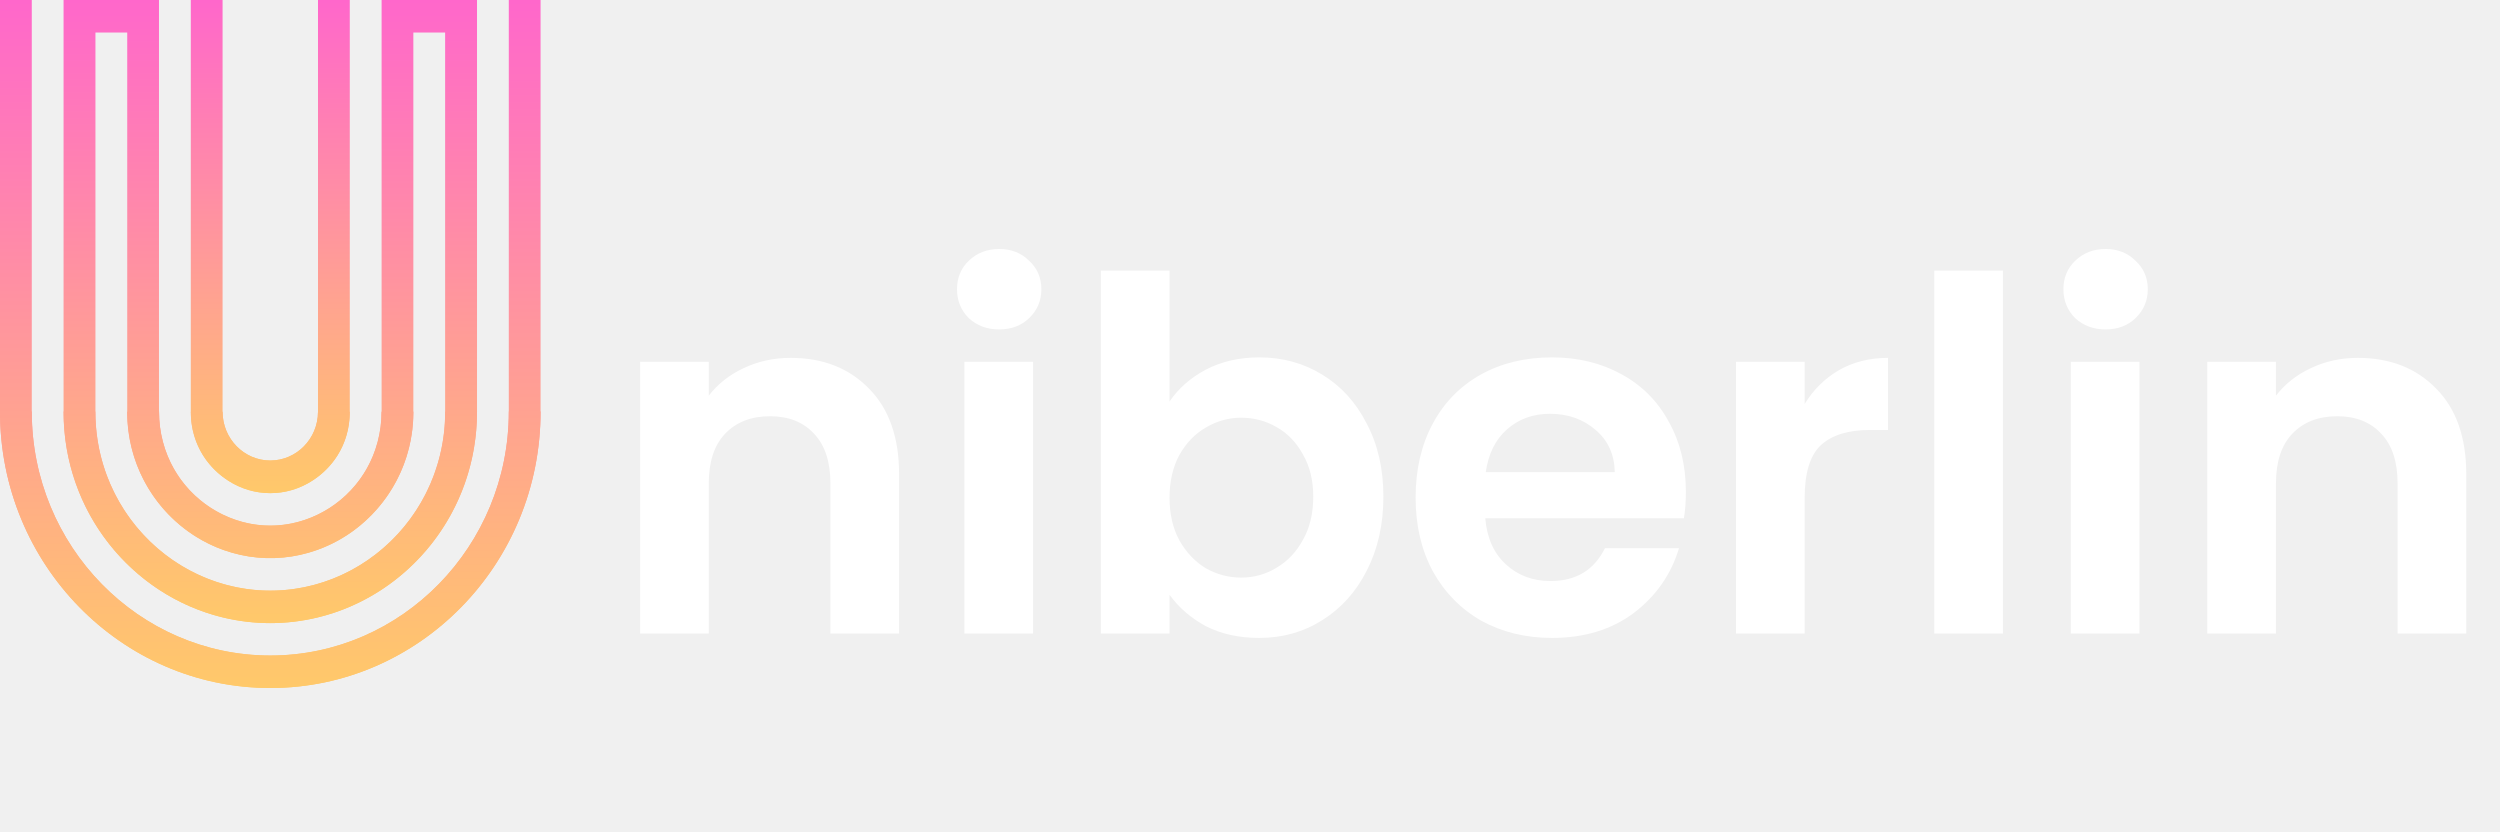
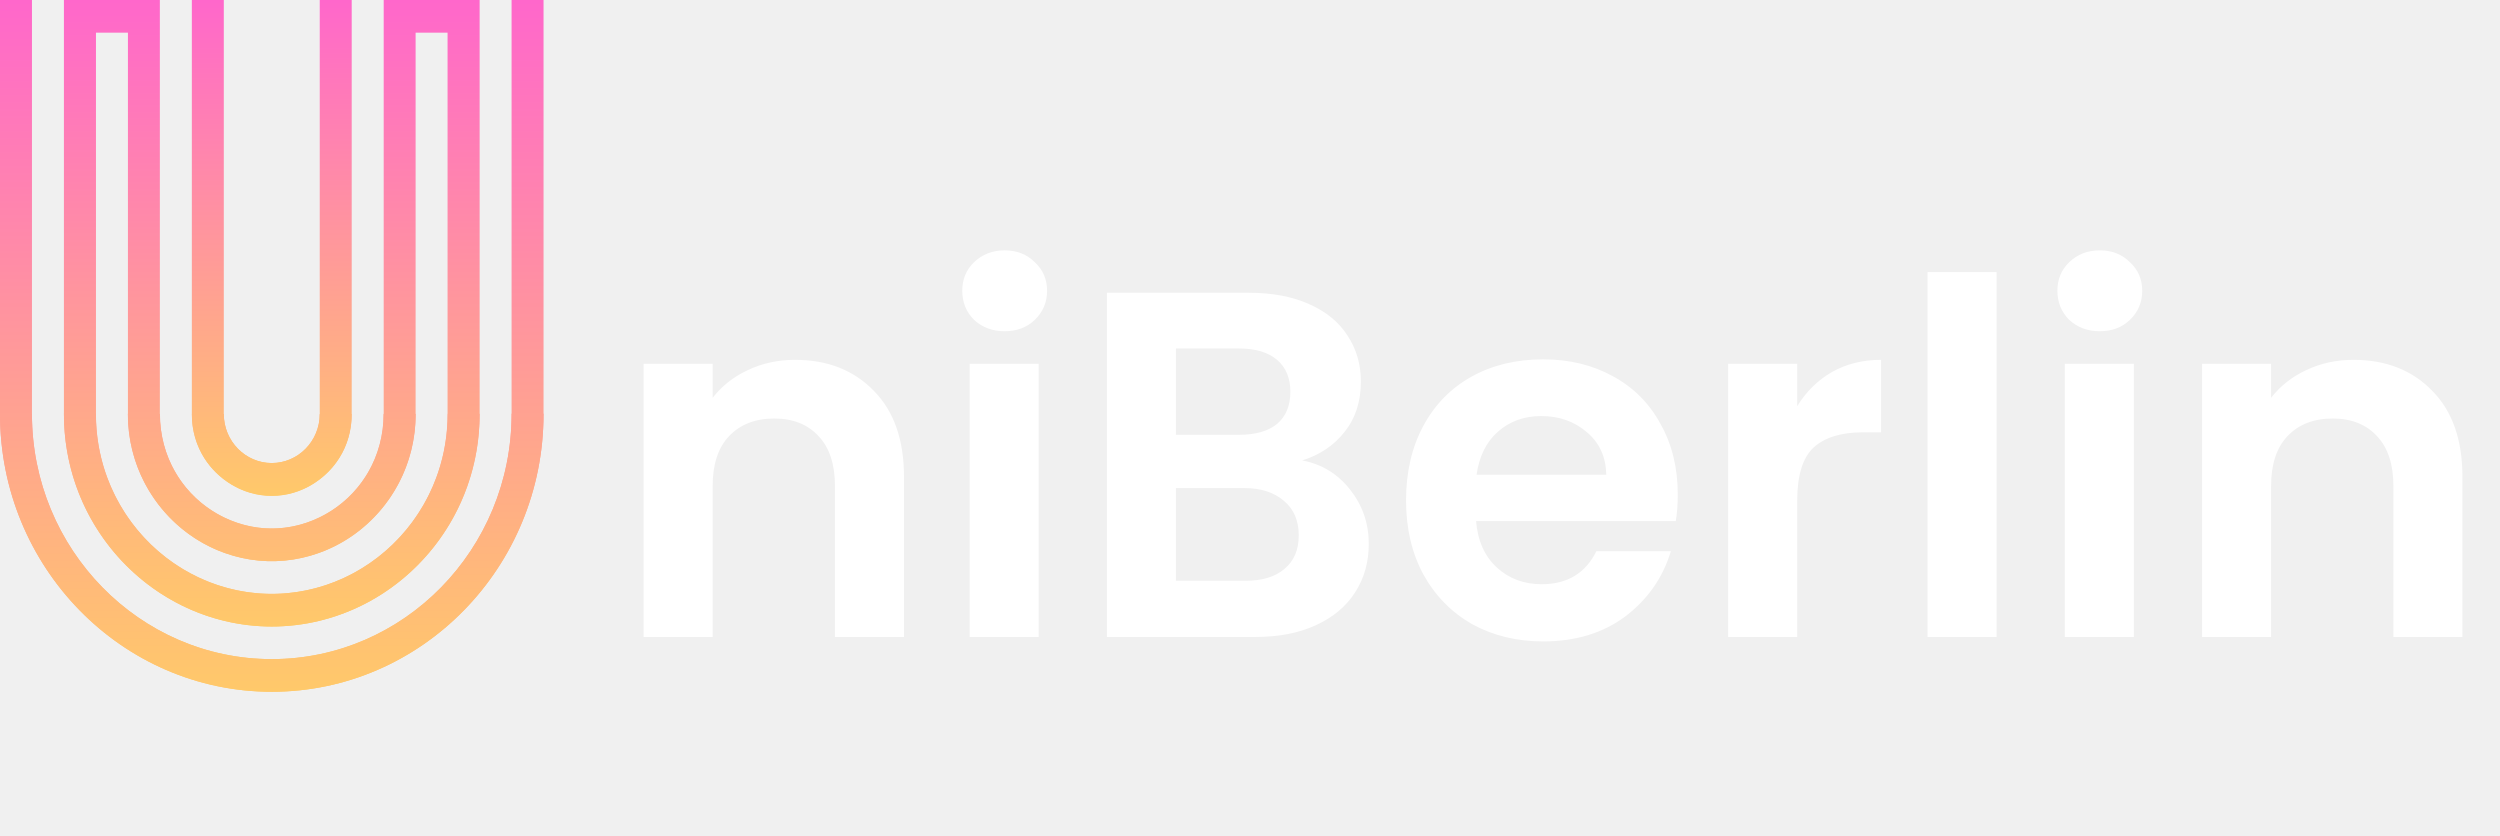
- <svg xmlns="http://www.w3.org/2000/svg" width="367" height="122" viewBox="0 0 367 122" fill="none">
+ <svg xmlns="http://www.w3.org/2000/svg" width="365" height="122" viewBox="0 0 365 122" fill="none">
  <path d="M32.675 69.985C40.376 75.906 51.348 70.212 51.348 60.448V0H46.682V60.448C46.682 64.415 43.517 67.605 39.679 67.605C35.84 67.605 32.68 64.42 32.675 60.453V60.443H28.019C27.995 63.95 29.452 67.507 32.675 69.985Z" fill="url(#paint0_linear_37_173)" />
  <path d="M74.691 0V60.448C74.691 80.19 58.966 96.231 39.679 96.231C20.391 96.231 4.666 80.18 4.666 60.448C4.666 60.433 4.666 60.413 4.666 60.398H0C0 60.398 0 60.428 0 60.448C0 82.811 17.802 101 39.679 101C61.556 101 79.357 82.841 79.357 60.448V0H74.691Z" fill="url(#paint1_linear_37_173)" />
  <path d="M9.336 60.448C9.336 75.085 19.312 87.382 32.68 90.627C51.696 95.232 70.026 80.447 70.026 60.448V0H56.019V60.448C56.019 72.666 43.497 80.798 32.675 75.535C26.46 72.507 23.348 66.468 23.353 60.428H18.668C18.668 60.428 18.668 60.438 18.668 60.448C18.668 69.777 24.524 77.736 32.67 80.689C46.348 85.646 60.679 75.184 60.679 60.448V4.773H65.345V60.453C65.345 77.82 49.039 90.449 32.665 85.7C21.901 82.579 13.992 72.438 13.992 60.453C13.992 60.443 13.992 60.428 13.992 60.418H9.327C9.327 60.418 9.327 60.438 9.327 60.453L9.336 60.448Z" fill="url(#paint2_linear_37_173)" />
  <path d="M46.682 69.985C38.982 75.906 28.009 70.212 28.009 60.448V0H32.675V60.448C32.675 64.415 35.84 67.605 39.678 67.605C43.517 67.605 46.677 64.42 46.682 60.453V60.443H51.338C51.362 63.95 49.906 67.507 46.682 69.985Z" fill="url(#paint3_linear_37_173)" />
-   <path d="M4.666 0V60.448C4.666 80.19 20.391 96.231 39.679 96.231C58.966 96.231 74.691 80.18 74.691 60.448C74.691 60.433 74.691 60.413 74.691 60.398H79.357C79.357 60.398 79.357 60.428 79.357 60.448C79.357 82.811 61.556 101 39.679 101C17.802 101 5.98561e-06 82.841 5.98561e-06 60.448V0H4.666Z" fill="url(#paint4_linear_37_173)" />
+   <path d="M4.666 0V60.448C4.666 80.19 20.391 96.231 39.679 96.231C58.966 96.231 74.691 80.18 74.691 60.448C74.691 60.433 74.691 60.413 74.691 60.398H79.357C79.357 60.398 79.357 60.428 79.357 60.448C79.357 82.811 61.556 101 39.679 101C17.802 101 7.62939e-06 82.841 7.62939e-06 60.448V0H4.666Z" fill="url(#paint4_linear_37_173)" />
  <path d="M70.021 60.448C70.021 75.085 60.045 87.382 46.677 90.627C27.661 95.232 9.332 80.447 9.332 60.448V0H23.339V60.448C23.339 72.666 35.86 80.798 46.682 75.535C52.897 72.507 56.009 66.468 56.004 60.428H60.689C60.689 60.428 60.689 60.438 60.689 60.448C60.689 69.777 54.833 77.736 46.687 80.689C33.009 85.646 18.678 75.184 18.678 60.448V4.773H14.012V60.453C14.012 77.82 30.318 90.449 46.692 85.7C57.456 82.579 65.365 72.438 65.365 60.453C65.365 60.443 65.365 60.428 65.365 60.418H70.03C70.03 60.418 70.03 60.438 70.03 60.453L70.021 60.448Z" fill="url(#paint5_linear_37_173)" />
-   <path d="M116.072 52.536C120.824 52.536 124.664 54.048 127.592 57.072C130.52 60.048 131.984 64.224 131.984 69.6V93H121.904V70.968C121.904 67.8 121.112 65.376 119.528 63.696C117.944 61.968 115.784 61.104 113.048 61.104C110.264 61.104 108.056 61.968 106.424 63.696C104.84 65.376 104.048 67.8 104.048 70.968V93H93.968V53.112H104.048V58.08C105.392 56.352 107.096 55.008 109.16 54.048C111.272 53.04 113.576 52.536 116.072 52.536ZM146.682 48.36C144.906 48.36 143.418 47.808 142.218 46.704C141.066 45.552 140.49 44.136 140.49 42.456C140.49 40.776 141.066 39.384 142.218 38.28C143.418 37.128 144.906 36.552 146.682 36.552C148.458 36.552 149.922 37.128 151.074 38.28C152.274 39.384 152.874 40.776 152.874 42.456C152.874 44.136 152.274 45.552 151.074 46.704C149.922 47.808 148.458 48.36 146.682 48.36ZM151.65 53.112V93H141.57V53.112H151.65ZM171.689 58.944C172.985 57.024 174.761 55.464 177.017 54.264C179.321 53.064 181.937 52.464 184.865 52.464C188.273 52.464 191.345 53.304 194.081 54.984C196.865 56.664 199.049 59.064 200.633 62.184C202.265 65.256 203.081 68.832 203.081 72.912C203.081 76.992 202.265 80.616 200.633 83.784C199.049 86.904 196.865 89.328 194.081 91.056C191.345 92.784 188.273 93.648 184.865 93.648C181.889 93.648 179.273 93.072 177.017 91.92C174.809 90.72 173.033 89.184 171.689 87.312V93H161.609V39.72H171.689V58.944ZM192.785 72.912C192.785 70.512 192.281 68.448 191.273 66.72C190.313 64.944 189.017 63.6 187.385 62.688C185.801 61.776 184.073 61.32 182.201 61.32C180.377 61.32 178.649 61.8 177.017 62.76C175.433 63.672 174.137 65.016 173.129 66.792C172.169 68.568 171.689 70.656 171.689 73.056C171.689 75.456 172.169 77.544 173.129 79.32C174.137 81.096 175.433 82.464 177.017 83.424C178.649 84.336 180.377 84.792 182.201 84.792C184.073 84.792 185.801 84.312 187.385 83.352C189.017 82.392 190.313 81.024 191.273 79.248C192.281 77.472 192.785 75.36 192.785 72.912ZM247.486 72.192C247.486 73.632 247.39 74.928 247.198 76.08H218.038C218.278 78.96 219.286 81.216 221.062 82.848C222.838 84.48 225.022 85.296 227.614 85.296C231.358 85.296 234.022 83.688 235.606 80.472H246.478C245.326 84.312 243.118 87.48 239.854 89.976C236.59 92.424 232.582 93.648 227.83 93.648C223.99 93.648 220.534 92.808 217.462 91.128C214.438 89.4 212.062 86.976 210.334 83.856C208.654 80.736 207.813 77.136 207.813 73.056C207.813 68.928 208.654 65.304 210.334 62.184C212.014 59.064 214.366 56.664 217.39 54.984C220.414 53.304 223.894 52.464 227.83 52.464C231.622 52.464 235.006 53.28 237.982 54.912C241.006 56.544 243.334 58.872 244.966 61.896C246.646 64.872 247.486 68.304 247.486 72.192ZM237.046 69.312C236.998 66.72 236.062 64.656 234.238 63.12C232.414 61.536 230.182 60.744 227.542 60.744C225.046 60.744 222.934 61.512 221.206 63.048C219.526 64.536 218.494 66.624 218.11 69.312H237.046ZM264.923 59.304C266.219 57.192 267.899 55.536 269.963 54.336C272.075 53.136 274.475 52.536 277.163 52.536V63.12H274.499C271.331 63.12 268.931 63.864 267.299 65.352C265.715 66.84 264.923 69.432 264.923 73.128V93H254.843V53.112H264.923V59.304ZM294.032 39.72V93H283.952V39.72H294.032ZM309.103 48.36C307.327 48.36 305.839 47.808 304.639 46.704C303.487 45.552 302.911 44.136 302.911 42.456C302.911 40.776 303.487 39.384 304.639 38.28C305.839 37.128 307.327 36.552 309.103 36.552C310.879 36.552 312.343 37.128 313.495 38.28C314.695 39.384 315.295 40.776 315.295 42.456C315.295 44.136 314.695 45.552 313.495 46.704C312.343 47.808 310.879 48.36 309.103 48.36ZM314.071 53.112V93H303.991V53.112H314.071ZM346.135 52.536C350.887 52.536 354.727 54.048 357.655 57.072C360.583 60.048 362.047 64.224 362.047 69.6V93H351.967V70.968C351.967 67.8 351.175 65.376 349.591 63.696C348.007 61.968 345.847 61.104 343.111 61.104C340.327 61.104 338.119 61.968 336.487 63.696C334.903 65.376 334.111 67.8 334.111 70.968V93H324.031V53.112H334.111V58.08C335.455 56.352 337.159 55.008 339.223 54.048C341.335 53.04 343.639 52.536 346.135 52.536Z" fill="white" />
+   <path d="M116.072 52.536C120.824 52.536 124.664 54.048 127.592 57.072C130.52 60.048 131.984 64.224 131.984 69.6V93H121.904V70.968C121.904 67.8 121.112 65.376 119.528 63.696C117.944 61.968 115.784 61.104 113.048 61.104C110.264 61.104 108.056 61.968 106.424 63.696C104.84 65.376 104.048 67.8 104.048 70.968V93H93.968V53.112H104.048V58.08C105.392 56.352 107.096 55.008 109.16 54.048C111.272 53.04 113.576 52.536 116.072 52.536ZM146.682 48.36C144.906 48.36 143.418 47.808 142.218 46.704C141.066 45.552 140.49 44.136 140.49 42.456C140.49 40.776 141.066 39.384 142.218 38.28C143.418 37.128 144.906 36.552 146.682 36.552C148.458 36.552 149.922 37.128 151.074 38.28C152.274 39.384 152.874 40.776 152.874 42.456C152.874 44.136 152.274 45.552 151.074 46.704C149.922 47.808 148.458 48.36 146.682 48.36ZM151.65 53.112V93H141.57V53.112H151.65ZM190.121 67.224C192.953 67.752 195.281 69.168 197.105 71.472C198.929 73.776 199.841 76.416 199.841 79.392C199.841 82.08 199.169 84.456 197.825 86.52C196.529 88.536 194.633 90.12 192.137 91.272C189.641 92.424 186.689 93 183.281 93H161.609V42.744H182.345C185.753 42.744 188.681 43.296 191.129 44.4C193.625 45.504 195.497 47.04 196.745 49.008C198.041 50.976 198.689 53.208 198.689 55.704C198.689 58.632 197.897 61.08 196.313 63.048C194.777 65.016 192.713 66.408 190.121 67.224ZM171.689 63.48H180.905C183.305 63.48 185.153 62.952 186.449 61.896C187.745 60.792 188.393 59.232 188.393 57.216C188.393 55.2 187.745 53.64 186.449 52.536C185.153 51.432 183.305 50.88 180.905 50.88H171.689V63.48ZM181.841 84.792C184.289 84.792 186.185 84.216 187.529 83.064C188.921 81.912 189.617 80.28 189.617 78.168C189.617 76.008 188.897 74.328 187.457 73.128C186.017 71.88 184.073 71.256 181.625 71.256H171.689V84.792H181.841ZM244.954 72.192C244.954 73.632 244.858 74.928 244.666 76.08H215.506C215.746 78.96 216.754 81.216 218.53 82.848C220.306 84.48 222.49 85.296 225.082 85.296C228.826 85.296 231.49 83.688 233.074 80.472H243.946C242.794 84.312 240.586 87.48 237.322 89.976C234.058 92.424 230.05 93.648 225.298 93.648C221.458 93.648 218.002 92.808 214.93 91.128C211.906 89.4 209.53 86.976 207.802 83.856C206.122 80.736 205.282 77.136 205.282 73.056C205.282 68.928 206.122 65.304 207.802 62.184C209.482 59.064 211.834 56.664 214.858 54.984C217.882 53.304 221.362 52.464 225.298 52.464C229.09 52.464 232.474 53.28 235.45 54.912C238.474 56.544 240.802 58.872 242.434 61.896C244.114 64.872 244.954 68.304 244.954 72.192ZM234.514 69.312C234.466 66.72 233.53 64.656 231.706 63.12C229.882 61.536 227.65 60.744 225.01 60.744C222.514 60.744 220.402 61.512 218.674 63.048C216.994 64.536 215.962 66.624 215.578 69.312H234.514ZM262.392 59.304C263.688 57.192 265.368 55.536 267.432 54.336C269.544 53.136 271.944 52.536 274.632 52.536V63.12H271.968C268.8 63.12 266.4 63.864 264.768 65.352C263.184 66.84 262.392 69.432 262.392 73.128V93H252.312V53.112H262.392V59.304ZM291.501 39.72V93H281.421V39.72H291.501ZM306.572 48.36C304.796 48.36 303.308 47.808 302.108 46.704C300.956 45.552 300.38 44.136 300.38 42.456C300.38 40.776 300.956 39.384 302.108 38.28C303.308 37.128 304.796 36.552 306.572 36.552C308.348 36.552 309.812 37.128 310.964 38.28C312.164 39.384 312.764 40.776 312.764 42.456C312.764 44.136 312.164 45.552 310.964 46.704C309.812 47.808 308.348 48.36 306.572 48.36ZM311.54 53.112V93H301.46V53.112H311.54ZM343.603 52.536C348.355 52.536 352.195 54.048 355.123 57.072C358.051 60.048 359.515 64.224 359.515 69.6V93H349.435V70.968C349.435 67.8 348.643 65.376 347.059 63.696C345.475 61.968 343.315 61.104 340.579 61.104C337.795 61.104 335.587 61.968 333.955 63.696C332.371 65.376 331.579 67.8 331.579 70.968V93H321.499V53.112H331.579V58.08C332.923 56.352 334.627 55.008 336.691 54.048C338.803 53.04 341.107 52.536 343.603 52.536Z" fill="white" />
  <defs>
    <linearGradient id="paint0_linear_37_173" x1="39.683" y1="0" x2="39.683" y2="72.392" gradientUnits="userSpaceOnUse">
      <stop stop-color="#FF67CB" />
      <stop offset="1" stop-color="#FFC96A" />
    </linearGradient>
    <linearGradient id="paint1_linear_37_173" x1="39.679" y1="0" x2="39.679" y2="101" gradientUnits="userSpaceOnUse">
      <stop stop-color="#FF67CB" />
      <stop offset="1" stop-color="#FFC96A" />
    </linearGradient>
    <linearGradient id="paint2_linear_37_173" x1="39.676" y1="0" x2="39.676" y2="91.473" gradientUnits="userSpaceOnUse">
      <stop stop-color="#FF67CB" />
      <stop offset="1" stop-color="#FFC96A" />
    </linearGradient>
    <linearGradient id="paint3_linear_37_173" x1="39.674" y1="0" x2="39.674" y2="72.392" gradientUnits="userSpaceOnUse">
      <stop stop-color="#FF67CB" />
      <stop offset="1" stop-color="#FFC96A" />
    </linearGradient>
    <linearGradient id="paint4_linear_37_173" x1="39.679" y1="0" x2="39.679" y2="101" gradientUnits="userSpaceOnUse">
      <stop stop-color="#FF67CB" />
      <stop offset="1" stop-color="#FFC96A" />
    </linearGradient>
    <linearGradient id="paint5_linear_37_173" x1="39.681" y1="0" x2="39.681" y2="91.473" gradientUnits="userSpaceOnUse">
      <stop stop-color="#FF67CB" />
      <stop offset="1" stop-color="#FFC96A" />
    </linearGradient>
  </defs>
</svg>
